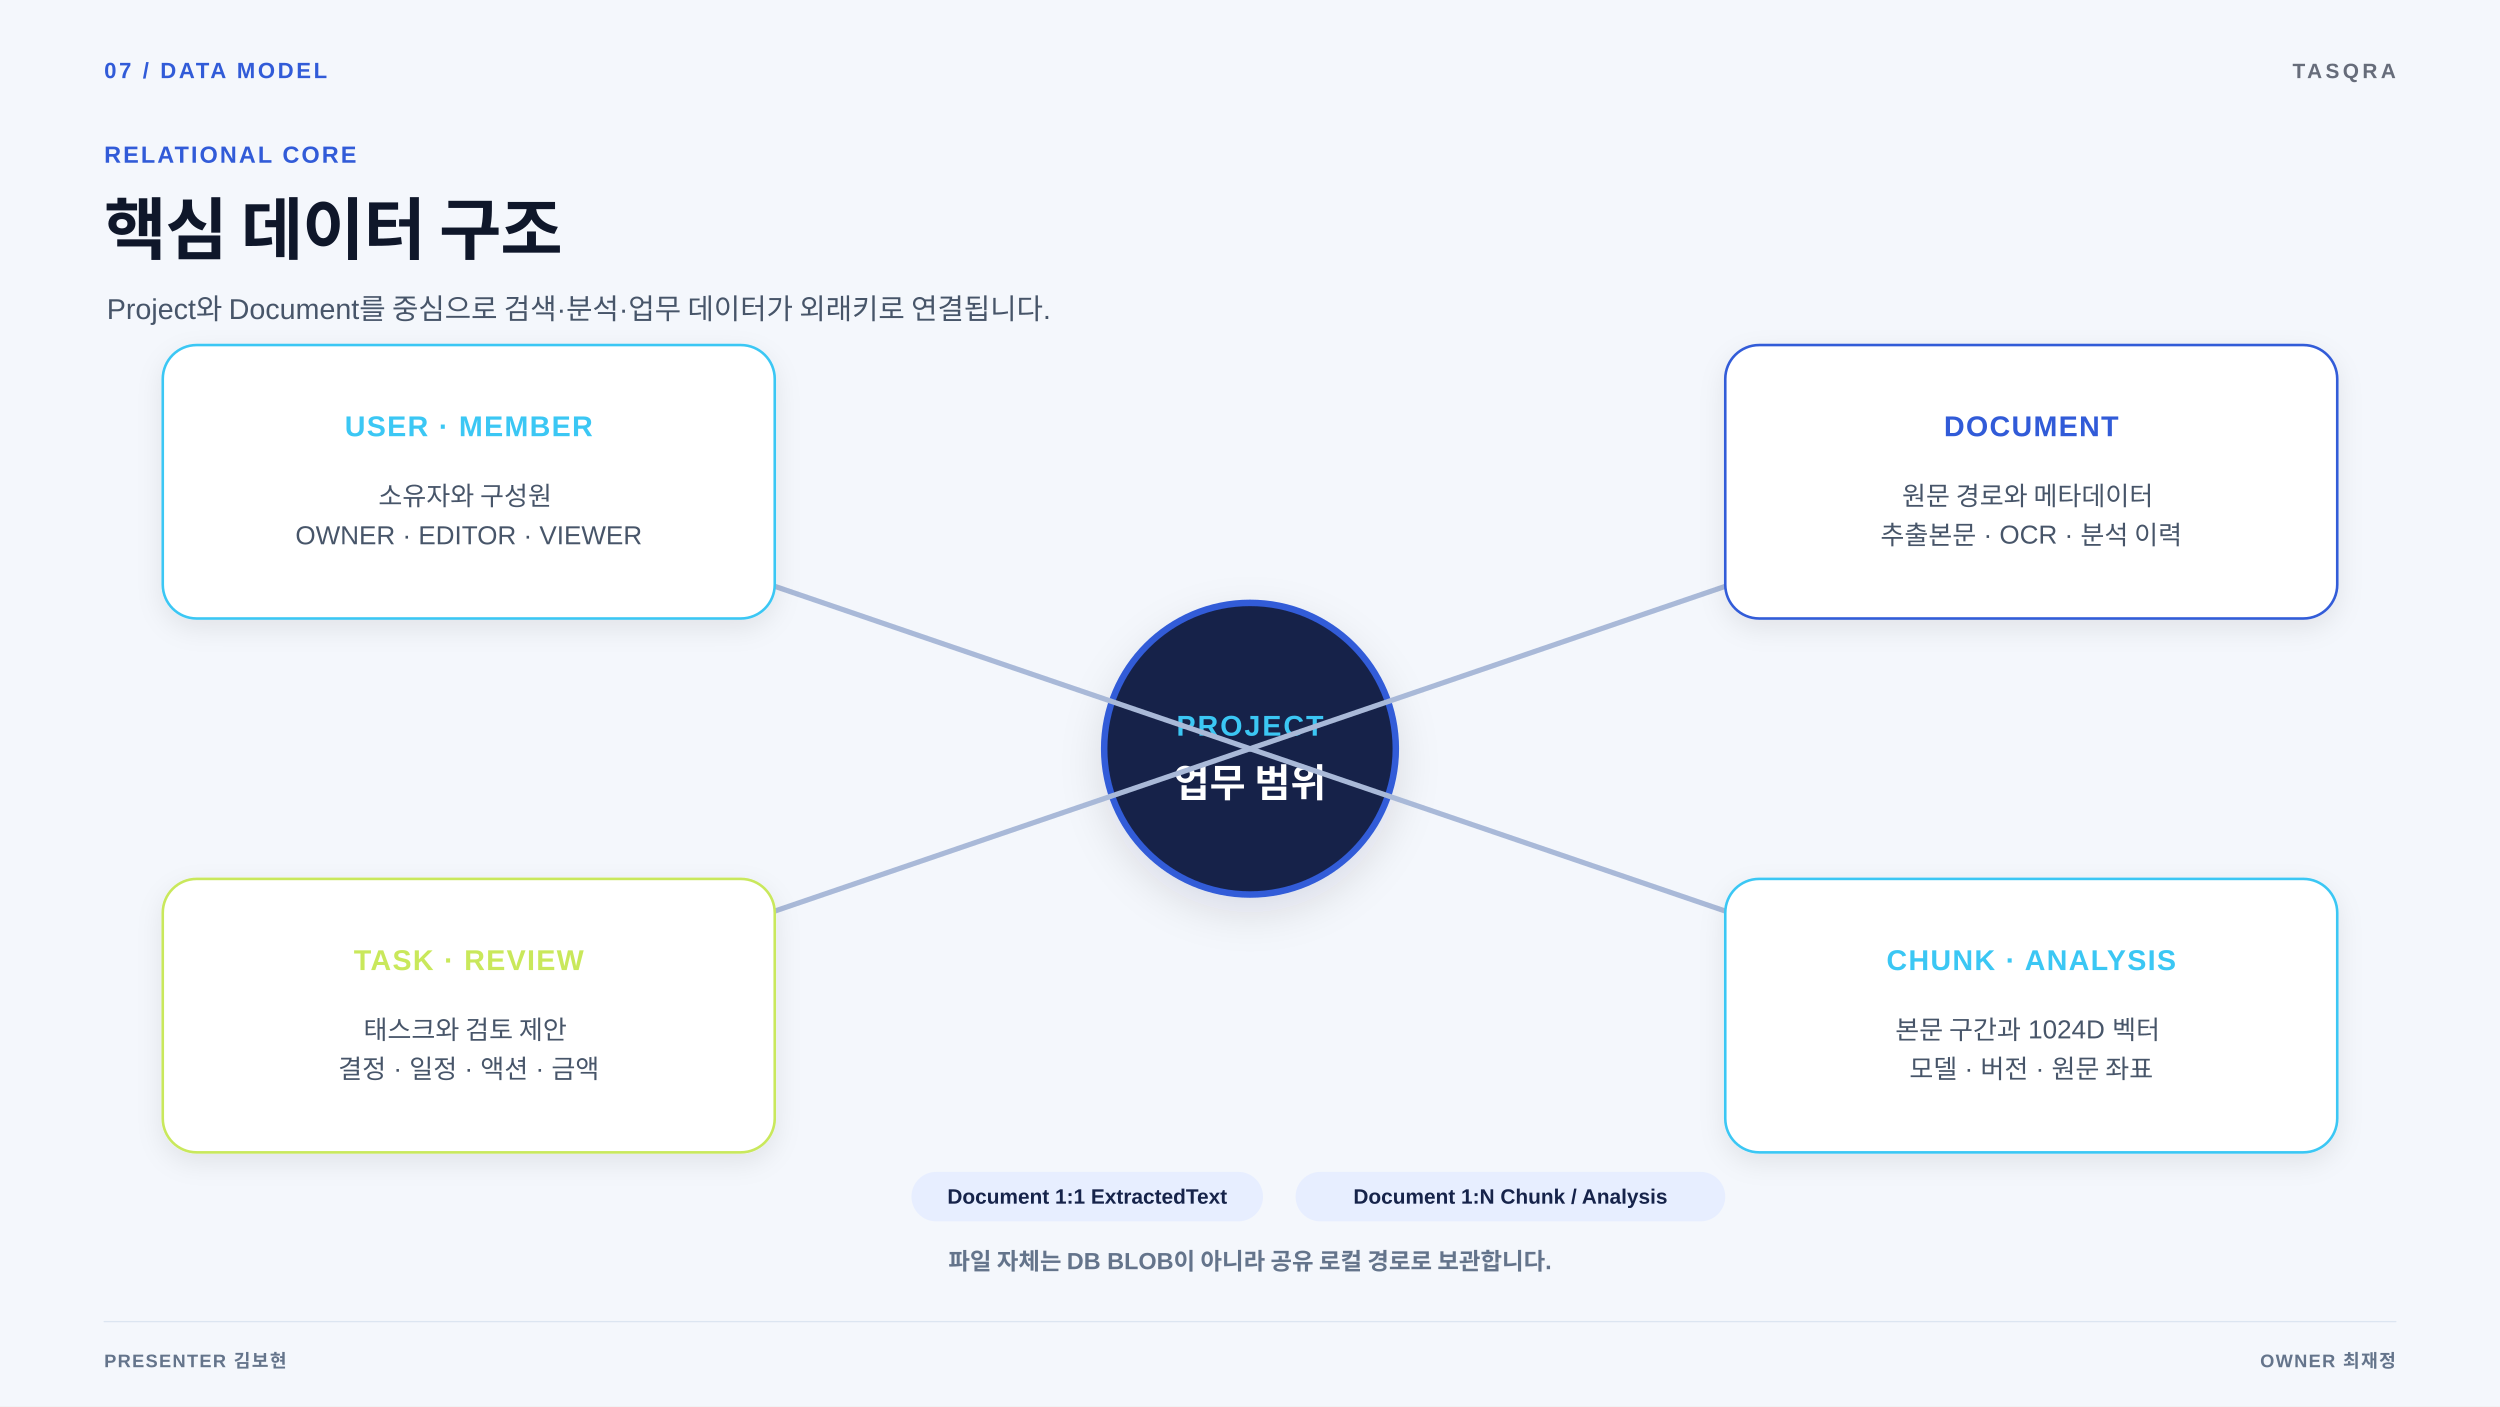
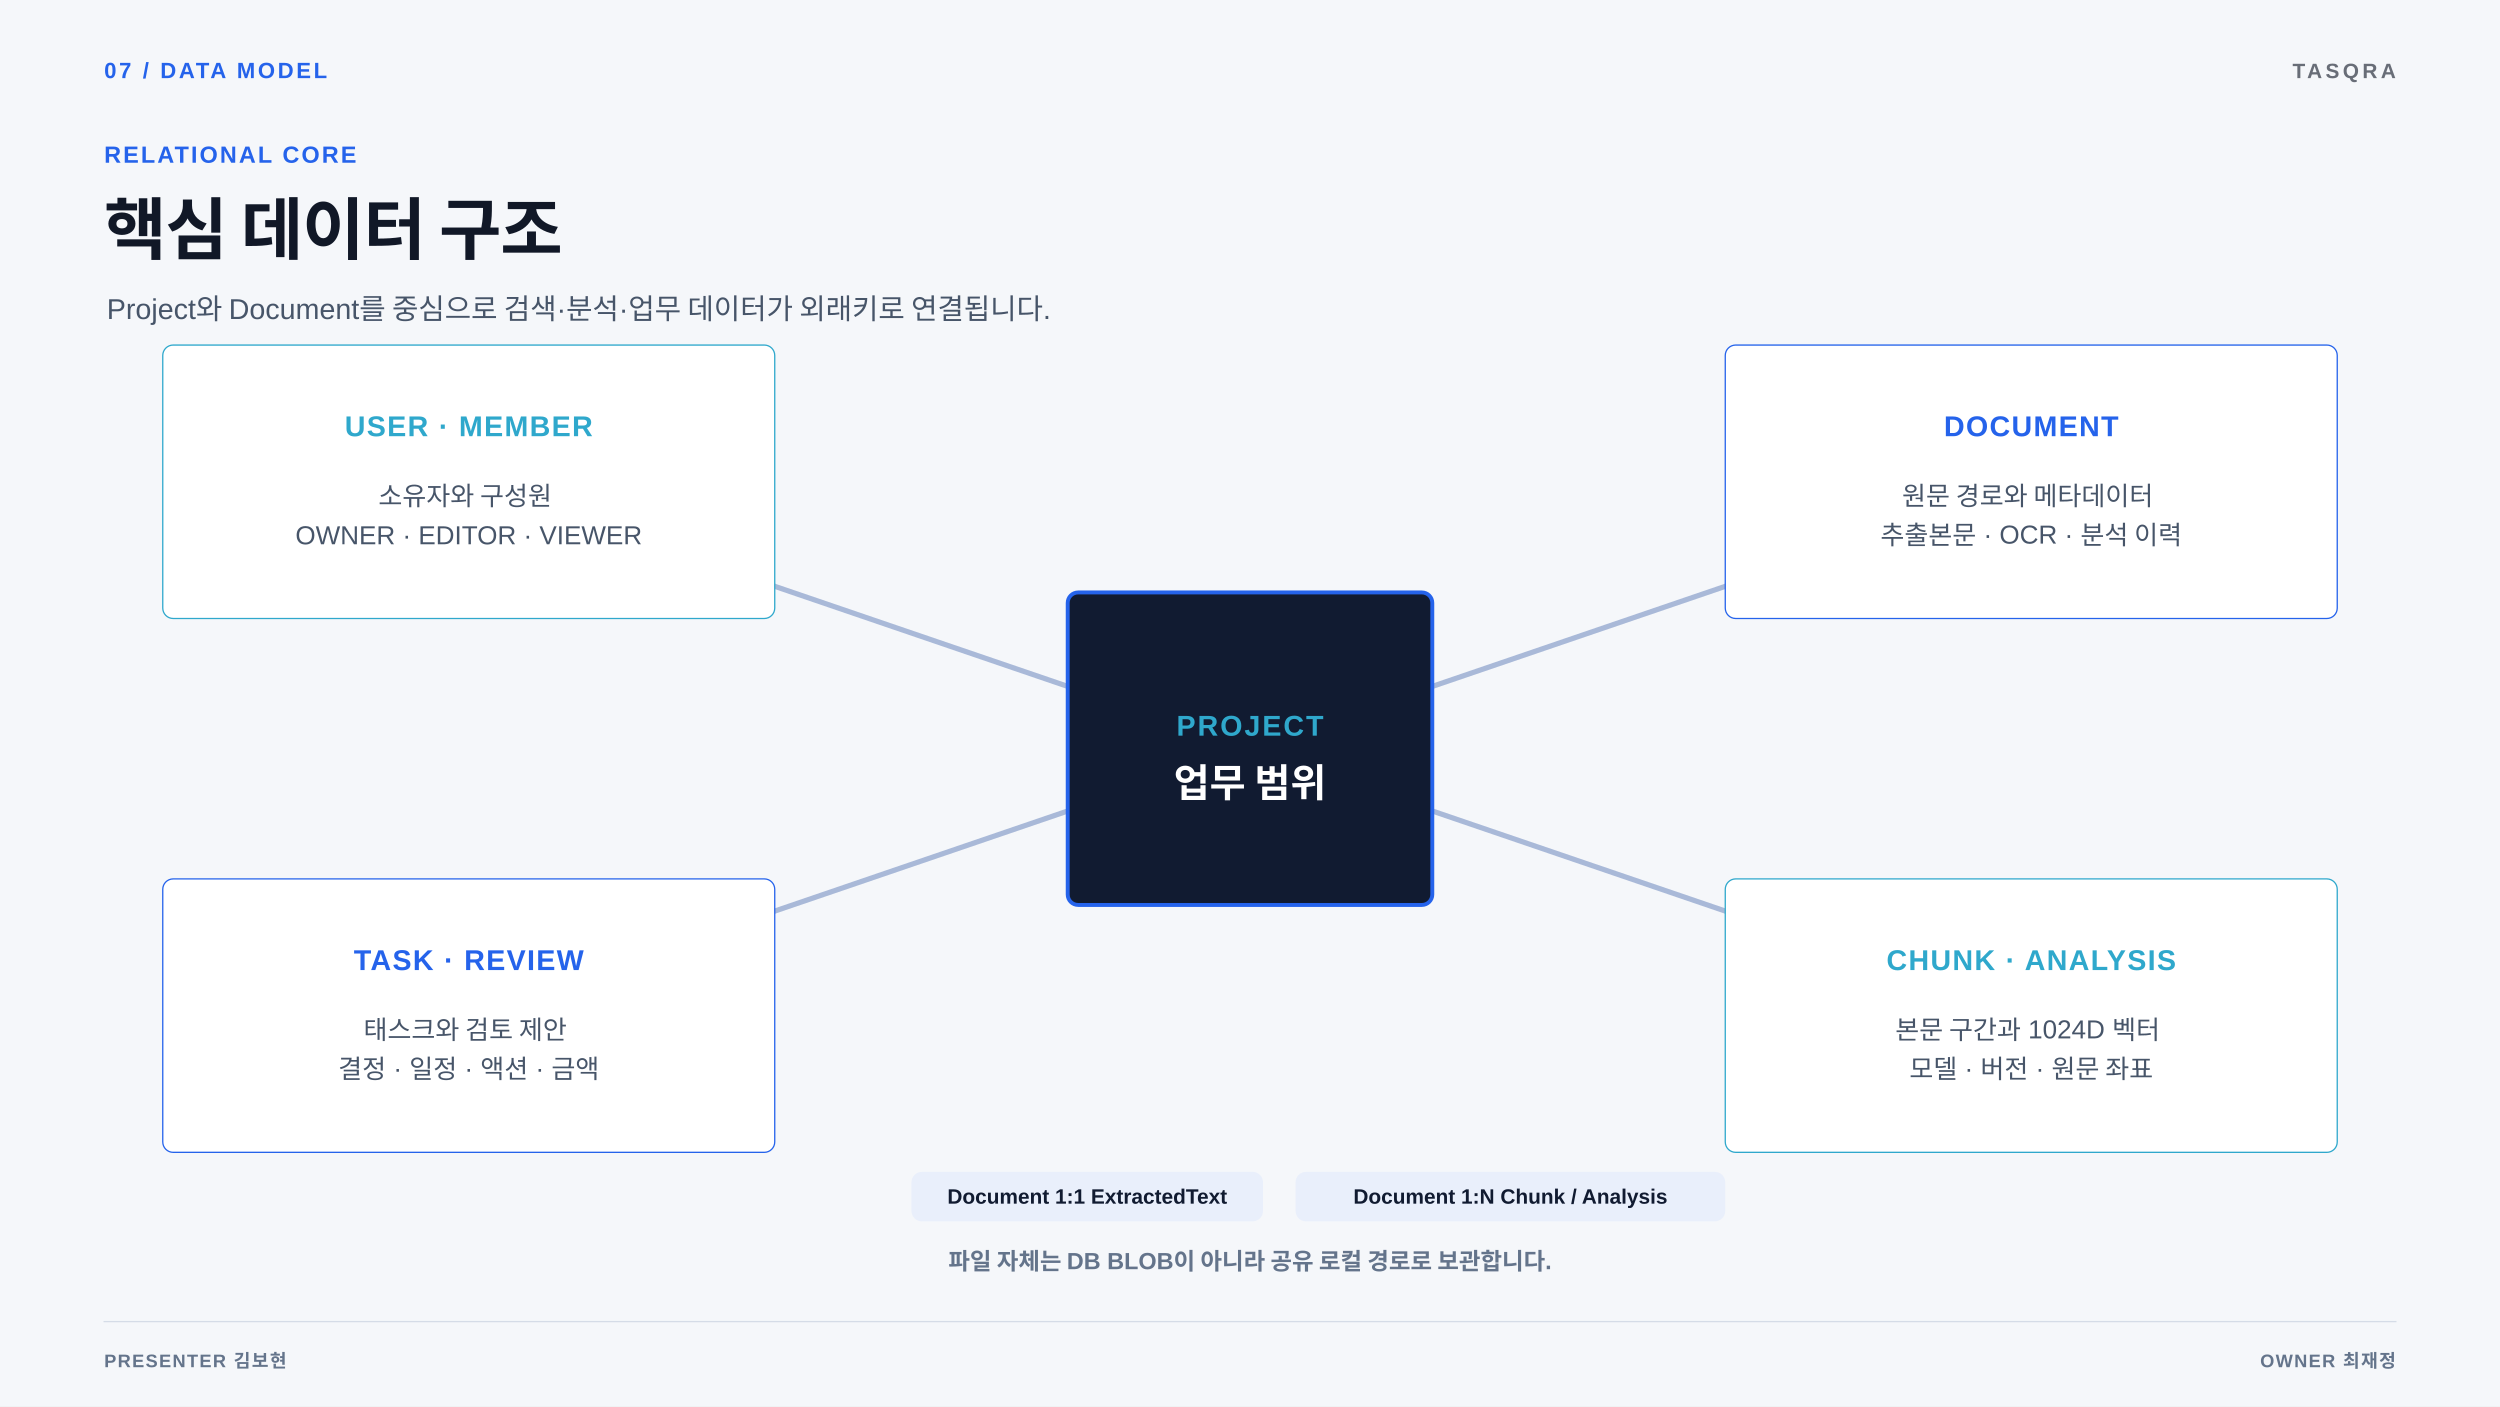
<svg xmlns="http://www.w3.org/2000/svg" width="1920" height="1080" viewBox="0 0 1920 1080">
  <defs>
    <style>@font-face{font-family:NotoKR;src:url("../../포트폴리오/NotoSansKR.ttf") format("truetype");} text{font-family:NotoKR,Arial,sans-serif;}</style>
    <filter id="shadow" x="-20%" y="-20%" width="140%" height="140%">
-       <feDropShadow dx="0" dy="12" stdDeviation="16" flood-color="#0E162F" flood-opacity="0.11" />
+       <feDropShadow dx="0" dy="4" stdDeviation="8" flood-color="#09111F" flood-opacity="0.06" />
    </filter>
    <filter id="softShadow" x="-20%" y="-20%" width="140%" height="140%">
-       <feDropShadow dx="0" dy="7" stdDeviation="10" flood-color="#0E162F" flood-opacity="0.08" />
+       <feDropShadow dx="0" dy="2" stdDeviation="5" flood-color="#09111F" flood-opacity="0.05" />
    </filter>
  </defs>
-   <rect x="0" y="0" width="1920" height="1080" rx="0" fill="#F4F7FC" stroke="none" stroke-width="0" opacity="1" />
-   <text x="80" y="60" font-family="NotoKR, Arial, sans-serif" font-size="17" font-weight="800" font-style="normal" fill="#315BD8" text-anchor="start" letter-spacing="2" opacity="1">07  /  DATA MODEL</text>
-   <text x="1840" y="60" font-family="NotoKR, Arial, sans-serif" font-size="16" font-weight="800" font-style="normal" fill="#0F172A" text-anchor="end" letter-spacing="2.6" opacity="0.62">TASQRA</text>
-   <line x1="80" y1="1015" x2="1840" y2="1015" stroke="#DCE5F1" stroke-width="1" stroke-linecap="round" opacity="1" />
+   <rect x="0" y="0" width="1920" height="1080" rx="0" fill="#F5F7FA" stroke="none" stroke-width="0" opacity="1" />
+   <text x="80" y="60" font-family="NotoKR, Arial, sans-serif" font-size="17" font-weight="800" font-style="normal" fill="#2563EB" text-anchor="start" letter-spacing="2" opacity="1">07  /  DATA MODEL</text>
+   <text x="1840" y="60" font-family="NotoKR, Arial, sans-serif" font-size="16" font-weight="800" font-style="normal" fill="#111827" text-anchor="end" letter-spacing="2.6" opacity="0.62">TASQRA</text>
+   <line x1="80" y1="1015" x2="1840" y2="1015" stroke="#D5DCE7" stroke-width="1" stroke-linecap="square" opacity="1" />
  <text x="80" y="1050" font-family="NotoKR, Arial, sans-serif" font-size="14" font-weight="700" font-style="normal" fill="#64748B" text-anchor="start" letter-spacing="1" opacity="1">PRESENTER  김보현</text>
  <text x="1840" y="1050" font-family="NotoKR, Arial, sans-serif" font-size="14" font-weight="700" font-style="normal" fill="#64748B" text-anchor="end" letter-spacing="1" opacity="1">OWNER  최재정</text>
-   <text x="80" y="125" font-family="NotoKR, Arial, sans-serif" font-size="18" font-weight="800" font-style="normal" fill="#315BD8" text-anchor="start" letter-spacing="1.6" opacity="1">RELATIONAL CORE</text>
-   <text x="80" y="195" font-family="NotoKR, Arial, sans-serif" font-size="52" font-weight="800" font-style="normal" fill="#0F172A" text-anchor="start" letter-spacing="-0.8" opacity="1">핵심 데이터 구조</text>
+   <text x="80" y="125" font-family="NotoKR, Arial, sans-serif" font-size="18" font-weight="800" font-style="normal" fill="#2563EB" text-anchor="start" letter-spacing="1.6" opacity="1">RELATIONAL CORE</text>
+   <text x="80" y="195" font-family="NotoKR, Arial, sans-serif" font-size="52" font-weight="800" font-style="normal" fill="#111827" text-anchor="start" letter-spacing="-0.8" opacity="1">핵심 데이터 구조</text>
  <text x="82" y="245" font-family="NotoKR, Arial, sans-serif" font-size="22" font-weight="500" font-style="normal" fill="#475569" text-anchor="start" letter-spacing="0" opacity="1">Project와 Document를 중심으로 검색·분석·업무 데이터가 외래키로 연결됩니다.</text>
-   <circle cx="960" cy="575" r="112" fill="#16234A" stroke="#315BD8" stroke-width="5" opacity="1" filter="url(#shadow)" />
-   <text x="960" y="565" font-family="NotoKR, Arial, sans-serif" font-size="22" font-weight="800" font-style="normal" fill="#3BC7F4" text-anchor="middle" letter-spacing="1.5" opacity="1">PROJECT</text>
-   <text x="960" y="612" font-family="NotoKR, Arial, sans-serif" font-size="30" font-weight="800" font-style="normal" fill="#FFFFFF" text-anchor="middle" letter-spacing="0" opacity="1">업무 범위</text>
-   <line x1="960" y1="575" x2="360" y2="370" stroke="#A9B9D8" stroke-width="4" stroke-linecap="round" opacity="1" />
-   <rect x="125" y="265" width="470" height="210" rx="26" fill="#FFFFFF" stroke="#3BC7F4" stroke-width="2" opacity="1" filter="url(#softShadow)" />
-   <text x="360" y="335" font-family="NotoKR, Arial, sans-serif" font-size="22" font-weight="800" font-style="normal" fill="#3BC7F4" text-anchor="middle" letter-spacing="1.0" opacity="1">USER · MEMBER</text>
+   <line x1="960" y1="575" x2="360" y2="370" stroke="#A9B9D8" stroke-width="4" stroke-linecap="square" opacity="1" />
+   <line x1="960" y1="575" x2="1560" y2="370" stroke="#A9B9D8" stroke-width="4" stroke-linecap="square" opacity="1" />
+   <line x1="960" y1="575" x2="360" y2="780" stroke="#A9B9D8" stroke-width="4" stroke-linecap="square" opacity="1" />
+   <line x1="960" y1="575" x2="1560" y2="780" stroke="#A9B9D8" stroke-width="4" stroke-linecap="square" opacity="1" />
+   <rect x="125" y="265" width="470" height="210" rx="8" fill="#FFFFFF" stroke="#2FA8CC" stroke-width="1" opacity="1" />
+   <text x="360" y="335" font-family="NotoKR, Arial, sans-serif" font-size="22" font-weight="800" font-style="normal" fill="#2FA8CC" text-anchor="middle" letter-spacing="1.0" opacity="1">USER · MEMBER</text>
  <text x="360" y="388" font-family="NotoKR, Arial, sans-serif" font-size="20" font-weight="500" fill="#475569" text-anchor="middle">
    <tspan x="360" dy="0">소유자와 구성원</tspan>
    <tspan x="360" dy="30.0">OWNER · EDITOR · VIEWER</tspan>
  </text>
-   <line x1="960" y1="575" x2="1560" y2="370" stroke="#A9B9D8" stroke-width="4" stroke-linecap="round" opacity="1" />
-   <rect x="1325" y="265" width="470" height="210" rx="26" fill="#FFFFFF" stroke="#315BD8" stroke-width="2" opacity="1" filter="url(#softShadow)" />
-   <text x="1560" y="335" font-family="NotoKR, Arial, sans-serif" font-size="22" font-weight="800" font-style="normal" fill="#315BD8" text-anchor="middle" letter-spacing="1.0" opacity="1">DOCUMENT</text>
+   <rect x="1325" y="265" width="470" height="210" rx="8" fill="#FFFFFF" stroke="#2563EB" stroke-width="1" opacity="1" />
+   <text x="1560" y="335" font-family="NotoKR, Arial, sans-serif" font-size="22" font-weight="800" font-style="normal" fill="#2563EB" text-anchor="middle" letter-spacing="1.0" opacity="1">DOCUMENT</text>
  <text x="1560" y="388" font-family="NotoKR, Arial, sans-serif" font-size="20" font-weight="500" fill="#475569" text-anchor="middle">
    <tspan x="1560" dy="0">원문 경로와 메타데이터</tspan>
    <tspan x="1560" dy="30.0">추출본문 · OCR · 분석 이력</tspan>
  </text>
-   <line x1="960" y1="575" x2="360" y2="780" stroke="#A9B9D8" stroke-width="4" stroke-linecap="round" opacity="1" />
-   <rect x="125" y="675" width="470" height="210" rx="26" fill="#FFFFFF" stroke="#C9E85B" stroke-width="2" opacity="1" filter="url(#softShadow)" />
-   <text x="360" y="745" font-family="NotoKR, Arial, sans-serif" font-size="22" font-weight="800" font-style="normal" fill="#C9E85B" text-anchor="middle" letter-spacing="1.0" opacity="1">TASK · REVIEW</text>
+   <rect x="125" y="675" width="470" height="210" rx="8" fill="#FFFFFF" stroke="#2563EB" stroke-width="1" opacity="1" />
+   <text x="360" y="745" font-family="NotoKR, Arial, sans-serif" font-size="22" font-weight="800" font-style="normal" fill="#2563EB" text-anchor="middle" letter-spacing="1.0" opacity="1">TASK · REVIEW</text>
  <text x="360" y="798" font-family="NotoKR, Arial, sans-serif" font-size="20" font-weight="500" fill="#475569" text-anchor="middle">
    <tspan x="360" dy="0">태스크와 검토 제안</tspan>
    <tspan x="360" dy="30.0">결정 · 일정 · 액션 · 금액</tspan>
  </text>
-   <line x1="960" y1="575" x2="1560" y2="780" stroke="#A9B9D8" stroke-width="4" stroke-linecap="round" opacity="1" />
-   <rect x="1325" y="675" width="470" height="210" rx="26" fill="#FFFFFF" stroke="#3BC7F4" stroke-width="2" opacity="1" filter="url(#softShadow)" />
-   <text x="1560" y="745" font-family="NotoKR, Arial, sans-serif" font-size="22" font-weight="800" font-style="normal" fill="#3BC7F4" text-anchor="middle" letter-spacing="1.0" opacity="1">CHUNK · ANALYSIS</text>
+   <rect x="1325" y="675" width="470" height="210" rx="8" fill="#FFFFFF" stroke="#2FA8CC" stroke-width="1" opacity="1" />
+   <text x="1560" y="745" font-family="NotoKR, Arial, sans-serif" font-size="22" font-weight="800" font-style="normal" fill="#2FA8CC" text-anchor="middle" letter-spacing="1.0" opacity="1">CHUNK · ANALYSIS</text>
  <text x="1560" y="798" font-family="NotoKR, Arial, sans-serif" font-size="20" font-weight="500" fill="#475569" text-anchor="middle">
    <tspan x="1560" dy="0">본문 구간과 1024D 벡터</tspan>
    <tspan x="1560" dy="30.0">모델 · 버전 · 원문 좌표</tspan>
  </text>
-   <rect x="700" y="900" width="270" height="38" rx="19.0" fill="#E7EEFF" stroke="none" stroke-width="0" opacity="1" />
-   <text x="835.0" y="924.44" font-family="NotoKR, Arial, sans-serif" font-size="16" font-weight="700" font-style="normal" fill="#16234A" text-anchor="middle" letter-spacing="0" opacity="1">Document 1:1 ExtractedText</text>
-   <rect x="995" y="900" width="330" height="38" rx="19.0" fill="#E7EEFF" stroke="none" stroke-width="0" opacity="1" />
-   <text x="1160.0" y="924.44" font-family="NotoKR, Arial, sans-serif" font-size="16" font-weight="700" font-style="normal" fill="#16234A" text-anchor="middle" letter-spacing="0" opacity="1">Document 1:N Chunk / Analysis</text>
+   <rect x="820" y="455" width="280" height="240" rx="8" fill="#111B31" stroke="#2563EB" stroke-width="3" opacity="1" />
+   <text x="960" y="565" font-family="NotoKR, Arial, sans-serif" font-size="22" font-weight="800" font-style="normal" fill="#2FA8CC" text-anchor="middle" letter-spacing="1.5" opacity="1">PROJECT</text>
+   <text x="960" y="612" font-family="NotoKR, Arial, sans-serif" font-size="30" font-weight="800" font-style="normal" fill="#FFFFFF" text-anchor="middle" letter-spacing="0" opacity="1">업무 범위</text>
+   <rect x="700" y="900" width="270" height="38" rx="8" fill="#E9EFFB" stroke="none" stroke-width="0" opacity="1" />
+   <text x="835.0" y="924.44" font-family="NotoKR, Arial, sans-serif" font-size="16" font-weight="700" font-style="normal" fill="#111B31" text-anchor="middle" letter-spacing="0" opacity="1">Document 1:1 ExtractedText</text>
+   <rect x="995" y="900" width="330" height="38" rx="8" fill="#E9EFFB" stroke="none" stroke-width="0" opacity="1" />
+   <text x="1160.0" y="924.44" font-family="NotoKR, Arial, sans-serif" font-size="16" font-weight="700" font-style="normal" fill="#111B31" text-anchor="middle" letter-spacing="0" opacity="1">Document 1:N Chunk / Analysis</text>
  <text x="960" y="975" font-family="NotoKR, Arial, sans-serif" font-size="18" font-weight="600" font-style="normal" fill="#64748B" text-anchor="middle" letter-spacing="0" opacity="1">파일 자체는 DB BLOB이 아니라 공유 로컬 경로로 보관합니다.</text>
</svg>
